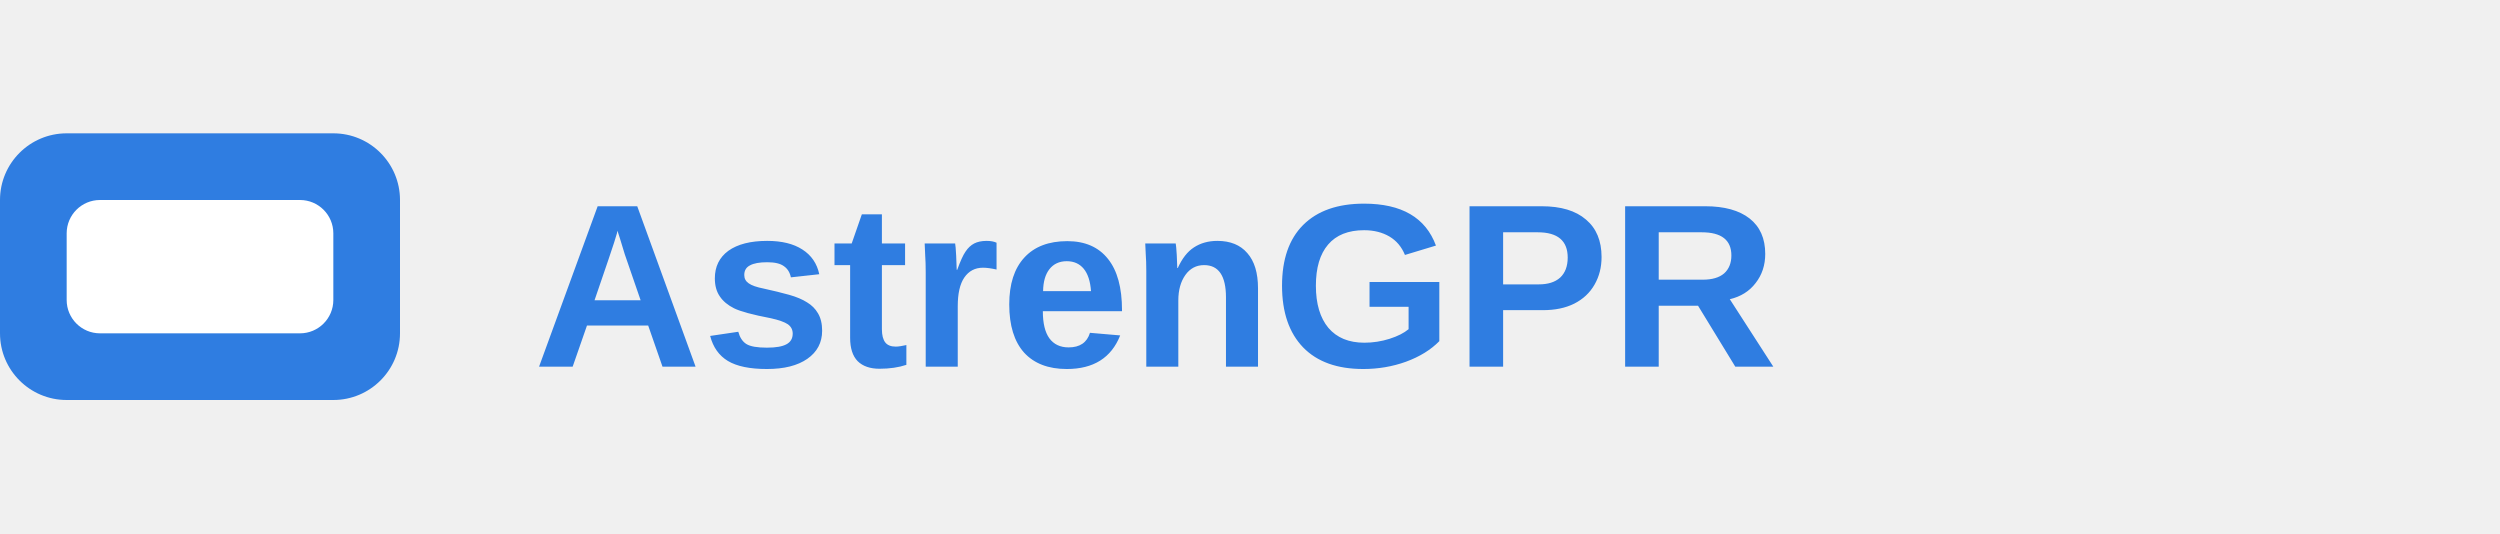
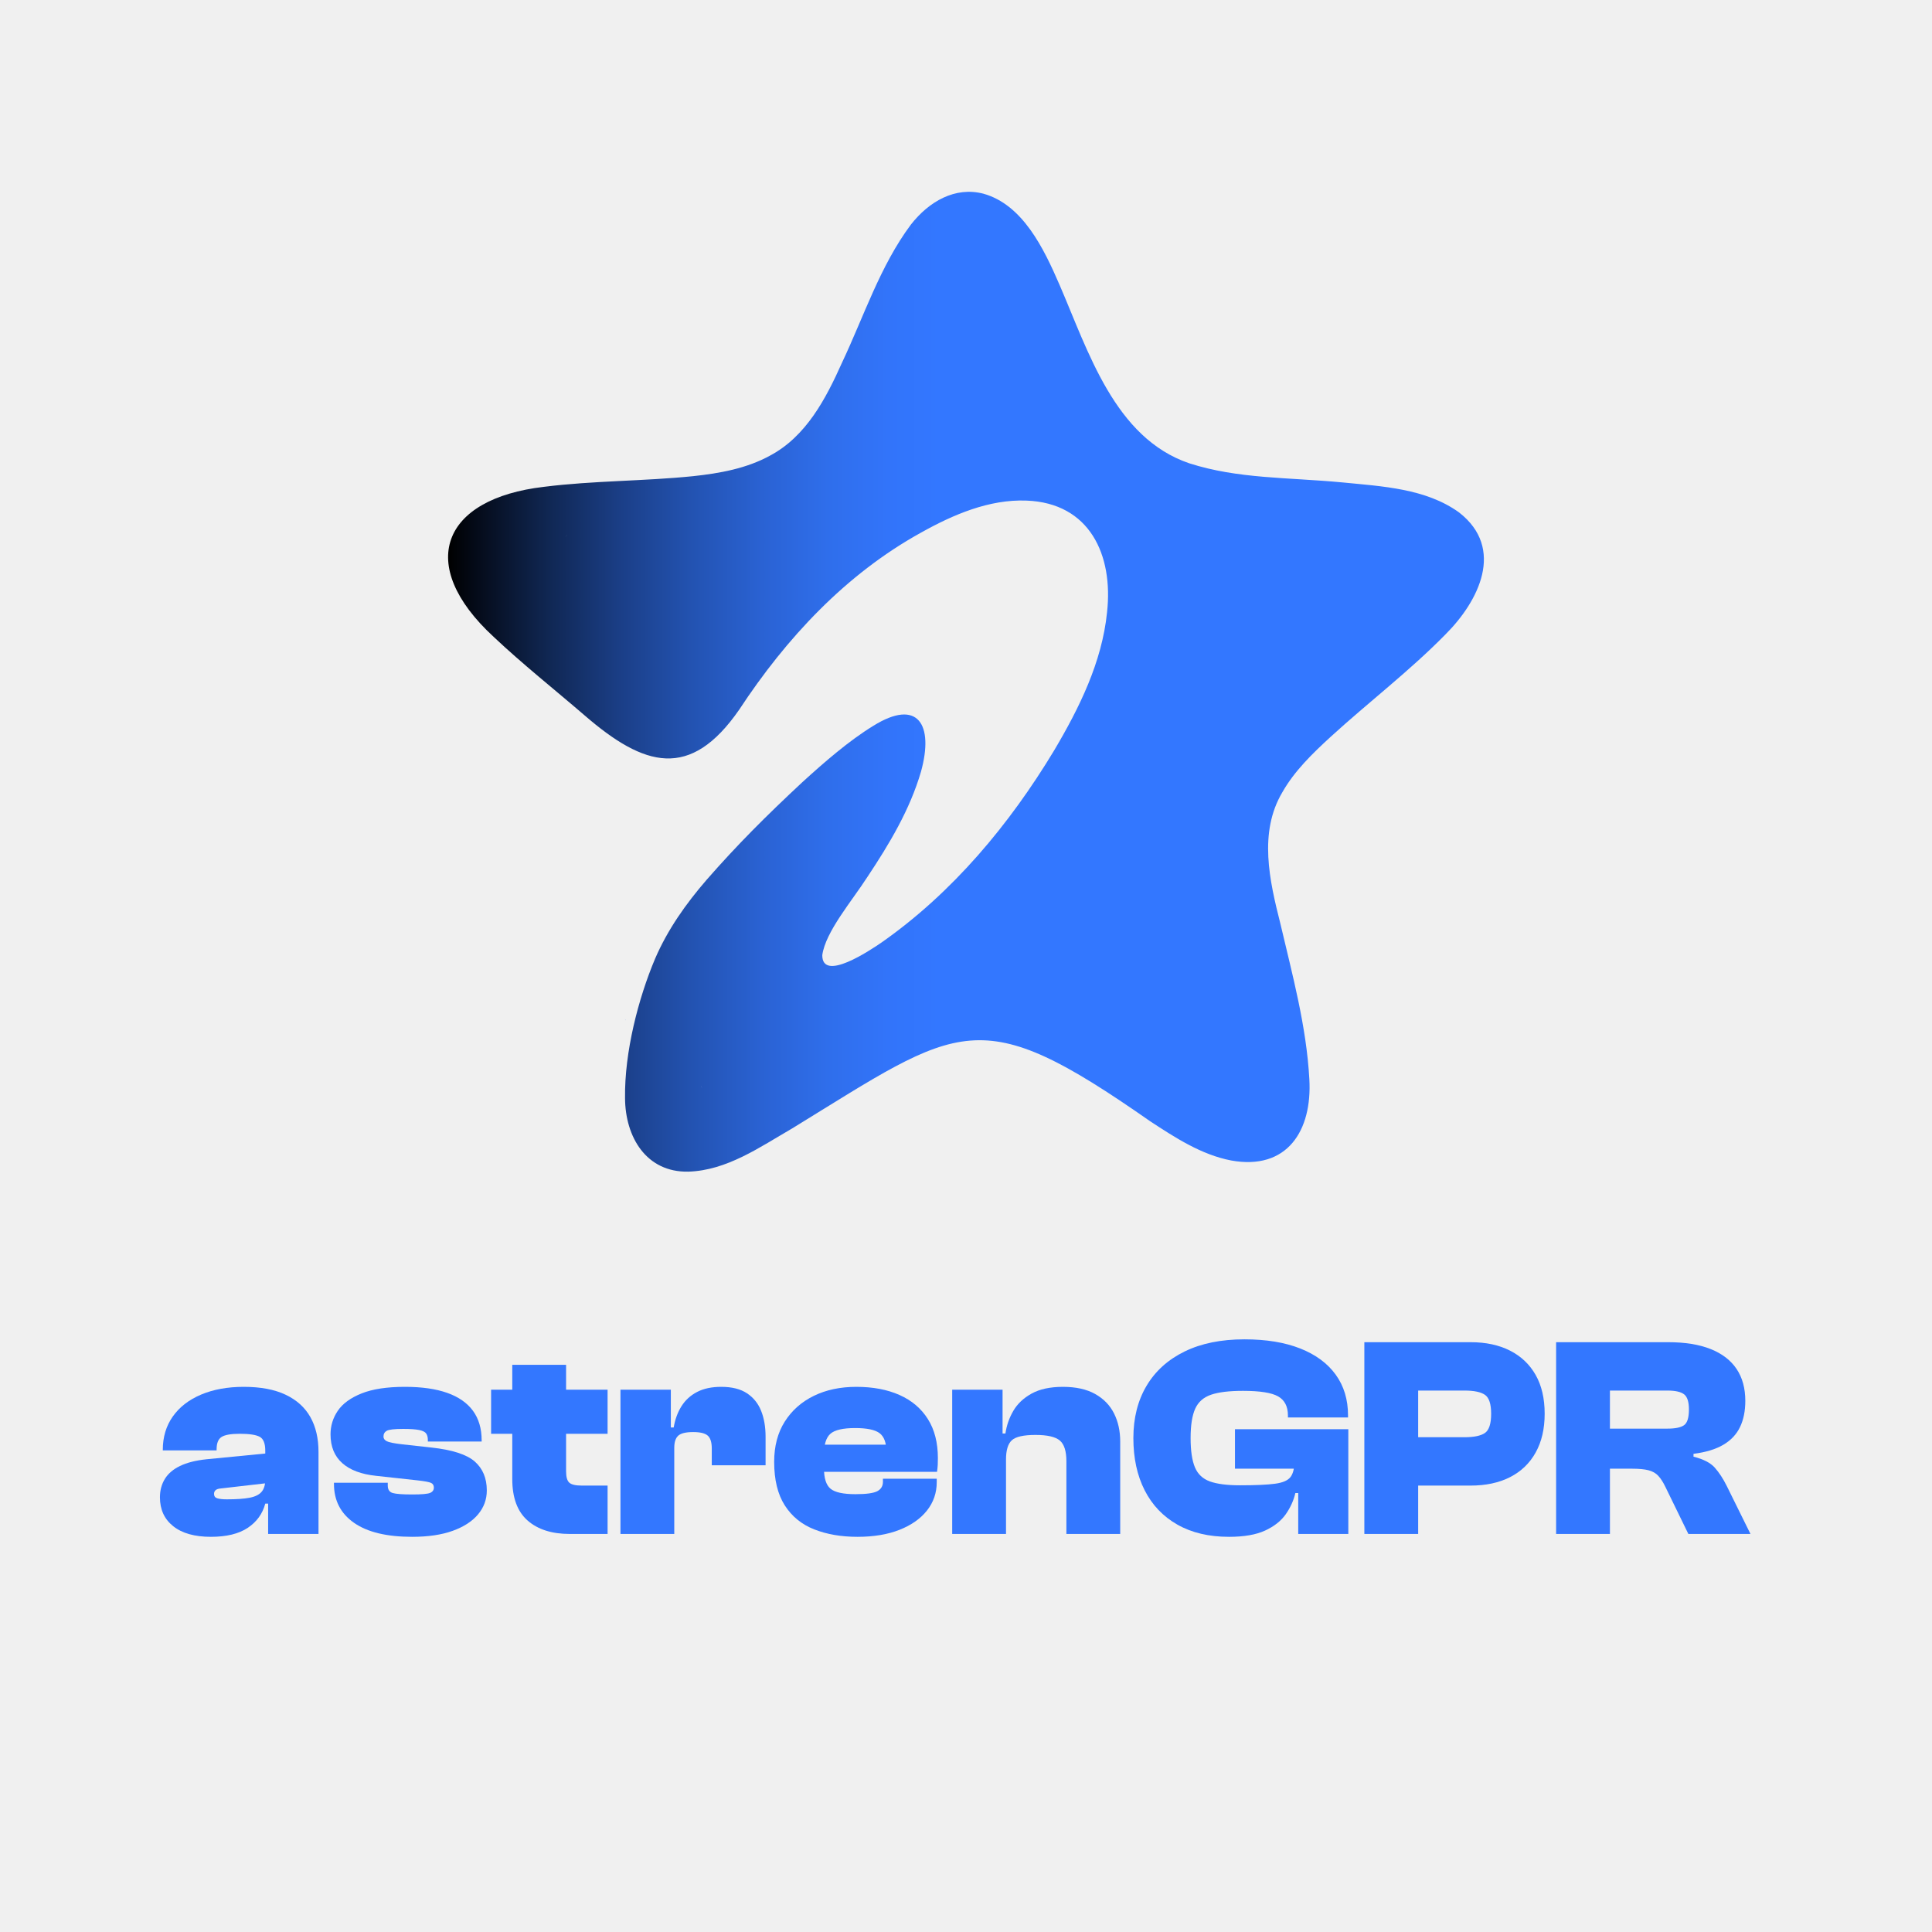
- <svg xmlns="http://www.w3.org/2000/svg" width="150" height="32" viewBox="0 0 150 32" fill="none">
-   <rect x="0" y="8" width="24" height="16" rx="4" fill="#2F7DE1" />
-   <rect x="4" y="12" width="16" height="8" rx="2" fill="#ffffff" />
-   <text x="32" y="22" font-family="Arial, sans-serif" font-size="14" font-weight="bold" fill="#2F7DE1">AstrenGPR</text>
+ <svg xmlns="http://www.w3.org/2000/svg" id="Capa_1" version="1.1" viewBox="0 0 810 810">
+   <defs>
+     <linearGradient id="Degradado_sin_nombre_17" data-name="Degradado sin nombre 17" x1="187.865" y1="285.826" x2="622.135" y2="285.826" gradientUnits="userSpaceOnUse">
+       <stop offset="0" stop-color="#000" />
+       <stop offset=".025" stop-color="#040a17" />
+       <stop offset=".097" stop-color="#102753" />
+       <stop offset=".168" stop-color="#1b3f88" />
+       <stop offset=".236" stop-color="#2353b2" />
+       <stop offset=".303" stop-color="#2a62d3" />
+       <stop offset=".366" stop-color="#2f6eeb" />
+       <stop offset=".425" stop-color="#3274fa" />
+       <stop offset=".475" stop-color="#37f" />
+     </linearGradient>
+   </defs>
+   <g>
+     <path d="M88.415,644.32c-6.801,0-12.06-1.48-15.78-4.44-3.72-2.959-5.58-6.999-5.58-12.12,0-2.88.679-5.439,2.04-7.68,1.359-2.238,3.48-4.06,6.36-5.46,2.88-1.398,6.6-2.34,11.16-2.82l25.8-2.519v12.479l-19.8,2.28c-1.041.081-1.781.32-2.221.72-.44.401-.659.921-.659,1.56,0,.96.459,1.58,1.38,1.859.918.281,2.259.421,4.019.421,3.999,0,7.159-.22,9.48-.66,2.319-.44,3.999-1.261,5.04-2.46,1.038-1.2,1.56-2.92,1.56-5.16l1.68-.48v10.56h-1.68c-1.121,4.241-3.561,7.62-7.32,10.14-3.761,2.521-8.921,3.78-15.479,3.78ZM133.535,643.12h-21.12v-13.44h-1.2v-21.48c0-3.039-.78-4.981-2.34-5.82-1.56-.84-4.341-1.26-8.34-1.26-3.681,0-6.222.44-7.62,1.32-1.4.881-2.101,2.601-2.101,5.16v.479h-22.56v-.24c0-5.358,1.399-10.02,4.2-13.979,2.799-3.96,6.759-7.021,11.88-9.181,5.119-2.159,11.079-3.239,17.88-3.239,7.039,0,12.88,1.101,17.52,3.3,4.639,2.201,8.1,5.321,10.38,9.36,2.279,4.04,3.42,8.9,3.42,14.579v34.44Z" style="fill: #37f;" />
+     <path d="M172.773,644.32c-10.641,0-18.762-1.96-24.36-5.88-5.601-3.919-8.399-9.36-8.399-16.32v-.48h22.56v1.2c0,1.681.699,2.721,2.1,3.12,1.399.401,4.141.601,8.221.601,3.919,0,6.399-.22,7.439-.66,1.039-.44,1.56-1.18,1.56-2.221,0-.96-.401-1.619-1.2-1.98-.801-.36-2.601-.699-5.4-1.02l-17.52-1.92c-6.24-.639-11.001-2.418-14.28-5.34-3.281-2.919-4.92-6.939-4.92-12.06,0-3.601,1.02-6.9,3.061-9.9,2.039-3,5.358-5.419,9.96-7.26,4.599-1.84,10.659-2.76,18.18-2.76,7.039,0,12.94.84,17.7,2.519,4.759,1.68,8.358,4.182,10.8,7.5,2.439,3.32,3.66,7.461,3.66,12.42v.48h-22.561v-.721c0-1.038-.221-1.898-.66-2.579-.44-.679-1.4-1.18-2.88-1.5-1.48-.319-3.74-.48-6.779-.48-3.681,0-5.981.261-6.9.78-.921.521-1.38,1.341-1.38,2.46,0,.801.459,1.44,1.38,1.92.919.479,3.139.921,6.66,1.32l12,1.319c8.799.96,14.88,2.922,18.24,5.88,3.359,2.961,5.04,7.002,5.04,12.12,0,3.762-1.221,7.101-3.66,10.021-2.441,2.921-5.981,5.22-10.62,6.899-4.641,1.681-10.32,2.521-17.04,2.521Z" style="fill: #37f;" />
+     <path d="M254.732,601.12h-48.84v-18.48h48.84v18.48ZM254.732,643.12h-15.84c-7.521,0-13.421-1.879-17.7-5.64-4.28-3.76-6.42-9.56-6.42-17.4v-47.88h22.561v44.64c0,2.4.459,4.002,1.38,4.8.918.801,2.658,1.2,5.22,1.2h10.8v20.28Z" style="fill: #37f;" />
+     <path d="M282.692,643.12h-22.561v-60.48h21.12v17.28l1.44.601v42.6ZM282.692,607h-4.2v-8.52h3.96c.559-3.36,1.639-6.319,3.24-8.88,1.6-2.56,3.78-4.561,6.54-6,2.76-1.44,6.139-2.16,10.14-2.16,4.479,0,8.079.899,10.8,2.699,2.719,1.801,4.699,4.261,5.94,7.381,1.239,3.119,1.86,6.72,1.86,10.8v12h-22.561v-7.08c0-2.56-.56-4.339-1.68-5.34-1.121-1-3.161-1.5-6.12-1.5-3.041,0-5.121.5-6.24,1.5-1.121,1.001-1.68,2.7-1.68,5.1Z" style="fill: #37f;" />
+     <path d="M359.492,644.32c-6.801,0-12.84-1.041-18.12-3.12s-9.401-5.439-12.36-10.08c-2.961-4.639-4.439-10.72-4.439-18.24,0-6.559,1.478-12.18,4.439-16.859,2.959-4.681,7.021-8.28,12.18-10.801,5.16-2.519,11.101-3.779,17.82-3.779,6.96,0,13,1.14,18.12,3.42,5.119,2.279,9.079,5.64,11.88,10.08,2.8,4.439,4.2,9.899,4.2,16.38,0,1.04-.021,1.98-.06,2.819-.042.841-.141,1.821-.301,2.94h-53.52v-11.4h37.2l-4.92,7.08v-4.199c0-3.679-.941-6.24-2.82-7.681-1.881-1.44-5.301-2.16-10.26-2.16-5.121,0-8.58.801-10.38,2.4-1.801,1.602-2.7,4.481-2.7,8.64v5.761c0,4.241.919,7.121,2.76,8.64,1.839,1.52,5.319,2.28,10.44,2.28,4.56,0,7.619-.42,9.18-1.261,1.56-.84,2.34-2.139,2.34-3.899v-1.32h22.56v1.44c0,4.481-1.36,8.441-4.079,11.88-2.721,3.44-6.561,6.141-11.521,8.1-4.961,1.96-10.841,2.94-17.64,2.94Z" style="fill: #37f;" />
+     <path d="M421.772,643.12h-22.56v-60.48h21.121v18.601l1.44.6v41.28ZM469.652,643.12h-22.561v-30.48c0-4.239-.92-7.14-2.76-8.699-1.842-1.56-5.24-2.34-10.201-2.34s-8.26.74-9.898,2.22c-1.641,1.481-2.461,4.181-2.461,8.1h-2.279l-1.92-10.92h3.959c.48-3.36,1.58-6.519,3.301-9.479,1.719-2.959,4.279-5.38,7.68-7.261,3.4-1.878,7.779-2.819,13.141-2.819,5.439,0,9.94,1.001,13.5,3,3.559,2,6.197,4.721,7.92,8.16,1.719,3.44,2.58,7.36,2.58,11.76v38.76Z" style="fill: #37f;" />
+     <path d="M515.25,644.32c-8.4,0-15.6-1.699-21.6-5.101-6-3.399-10.58-8.199-13.74-14.399-3.162-6.199-4.74-13.5-4.74-21.9s1.84-15.699,5.519-21.899c3.68-6.199,9-10.999,15.961-14.4,6.959-3.399,15.318-5.1,25.08-5.1,9.119,0,16.92,1.28,23.4,3.84,6.479,2.561,11.44,6.221,14.879,10.979,3.439,4.761,5.16,10.461,5.16,17.101v.84h-25.199v-.84c0-3.76-1.361-6.42-4.08-7.981-2.721-1.56-7.641-2.34-14.76-2.34-5.762,0-10.221.54-13.381,1.62-3.162,1.08-5.381,3.041-6.66,5.88-1.281,2.841-1.92,6.941-1.92,12.3,0,5.28.6,9.36,1.801,12.24,1.199,2.88,3.299,4.86,6.299,5.94,3,1.079,7.219,1.619,12.66,1.619,6.481,0,11.359-.219,14.641-.659,3.279-.44,5.459-1.399,6.539-2.881,1.08-1.478,1.621-3.779,1.621-6.899v-4.44l22.559-.479v1.68l-19.559,16.92h-2.641c-.721,3.12-2.061,6.081-4.019,8.88-1.961,2.802-4.842,5.081-8.641,6.84-3.801,1.759-8.861,2.641-15.18,2.641ZM565.289,615.76h-47.52v-16.56h47.52v16.56ZM565.289,643.12h-21v-22.92l-1.559-2.521v-17.399h22.559v42.84Z" style="fill: #37f;" />
+     <path d="M594.57,643.12h-22.561v-80.4h22.561v80.4ZM616.529,622.84h-36.959v-20.279h34.44c4,0,6.859-.601,8.58-1.801,1.719-1.199,2.58-3.879,2.58-8.04,0-4.08-.861-6.72-2.58-7.92-1.721-1.199-4.58-1.8-8.58-1.8h-34.44v-20.28h36.959c6.4,0,11.92,1.182,16.561,3.54,4.639,2.361,8.221,5.761,10.74,10.2,2.519,4.44,3.779,9.86,3.779,16.26,0,6.321-1.26,11.741-3.779,16.261-2.519,4.521-6.102,7.961-10.74,10.319-4.641,2.361-10.16,3.54-16.561,3.54Z" style="fill: #37f;" />
+     <path d="M674.971,643.12h-22.561v-80.4h46.92c7.119,0,13.08.96,17.881,2.881,4.799,1.92,8.418,4.7,10.859,8.34,2.439,3.641,3.66,8.1,3.66,13.38,0,4.241-.74,7.901-2.221,10.979-1.48,3.081-3.82,5.561-7.019,7.44-3.201,1.881-7.361,3.141-12.48,3.78v1.199c4.158,1.041,7.141,2.58,8.94,4.62,1.801,2.04,3.461,4.581,4.981,7.62l9.961,20.16h-26.041l-9.6-19.68c-.959-1.999-1.961-3.559-3-4.681-1.041-1.119-2.4-1.899-4.08-2.34-1.68-.439-4.002-.66-6.959-.66h-9.24v27.36ZM674.971,583v15.96h24.119c3.279,0,5.6-.479,6.961-1.44,1.359-.96,2.039-3.16,2.039-6.601,0-3.198-.68-5.319-2.039-6.359-1.361-1.039-3.682-1.56-6.961-1.56h-24.119Z" style="fill: #37f;" />
+   </g>
+   <path d="M526.898,485.389l2.164-2.161c-.733.432-1.353,1.831-2.164,2.161Z" style="fill: #0077fe;" />
+   <path d="M495.836,347.195h-2.16c.55-1.53.39-3.28,2.16-4.32.26,1.33-.23,2.98,0,4.32Z" style="fill: #0099fe;" />
+   <path d="M498.005,349.365c-.99-.3-1.99-1.18-2.17-2.17,2.11-.23,1.8.83,2.17,2.17Z" style="fill: #0072e9;" />
+   <path d="M262.195,427.885l-.12-.73c.09.19.12.44.12.73Z" style="fill: #0058dc;" />
+   <path d="M205.805,195.955l-.7,1.04c.18-.31.41-.66.7-1.04Z" style="fill: #0090f3;" />
+   <path d="M611.67,214.806c-13.876-10.008-32.176-10.905-48.74-12.539-22.994-2.18-43.798-1.441-64.316-8.025-31.34-10.643-42.361-47.029-54.385-74.788-6.599-15.254-15.415-33.614-31.886-38.236-11.918-3.111-22.863,3.249-30.468,12.969-12.884,17.289-19.66,38.403-28.823,57.785-6.788,15.171-15.036,30.975-30.201,39.039-9.795,5.401-21.144,7.439-32.196,8.618-20.837,2.128-41.776,1.862-62.568,4.472-42.804,4.941-53.992,32.594-21.149,62.875,12.274,11.575,25.414,21.975,38.17,32.962,25.012,21.621,44.269,27.271,64.823-2.429,19.671-29.917,44.601-56.739,76.193-74.194,13.449-7.533,28.585-14.054,44.252-13.437,26.474.999,36.442,22.735,33.755,46.87-2.114,20.82-11.63,40.082-22.173,57.868-18.713,31.019-42.526,59.605-72.354,80.518-4.916,3.376-24.904,16.743-24.857,5.326,1.325-9.835,12.569-22.893,18.963-32.862,9.113-13.706,17.727-28.049,22.404-44.021,5.515-19.851-1.256-30.936-19.968-19.274-10.304,6.309-20.666,15.348-29.808,23.678-15.387,14.345-27.326,26.292-40.079,40.877-8.697,10.047-16.359,20.885-21.615,33.095-7.017,16.658-12.847,39.087-12.592,58.388.07,16.388,8.912,31.222,26.515,30.877,16.156-.483,29.948-10.253,43.559-18.122,71.08-43.645,77.811-53.502,150.035-3.036,10.494,6.879,21.521,14.082,33.991,16.473,23.464,4.252,34.052-12.428,32.794-34.119-1.212-22.154-7.102-43.686-12.142-65.18-4.543-17.928-9.22-38.237.862-55.134,5.081-8.938,12.674-16.263,20.221-23.189,15.947-14.572,32.976-27.503,48.035-42.828,14.146-14.092,25.114-36.118,5.891-51.169l-.146-.112ZM237.087,225.167c.134-.22.829-1.238.661-.968-.102.169-.682,1.025-.681,1.005l.02-.036ZM294.215,456.019c-.054-.205-.145-.899-.078-.61.046.194.114.671.098.667l-.021-.057Z" style="fill: url(#Degradado_sin_nombre_17);" />
+   <path d="M205.805,195.955l-.7,1.04c.18-.31.41-.66.7-1.04Z" style="fill: #008df2;" />
</svg>
